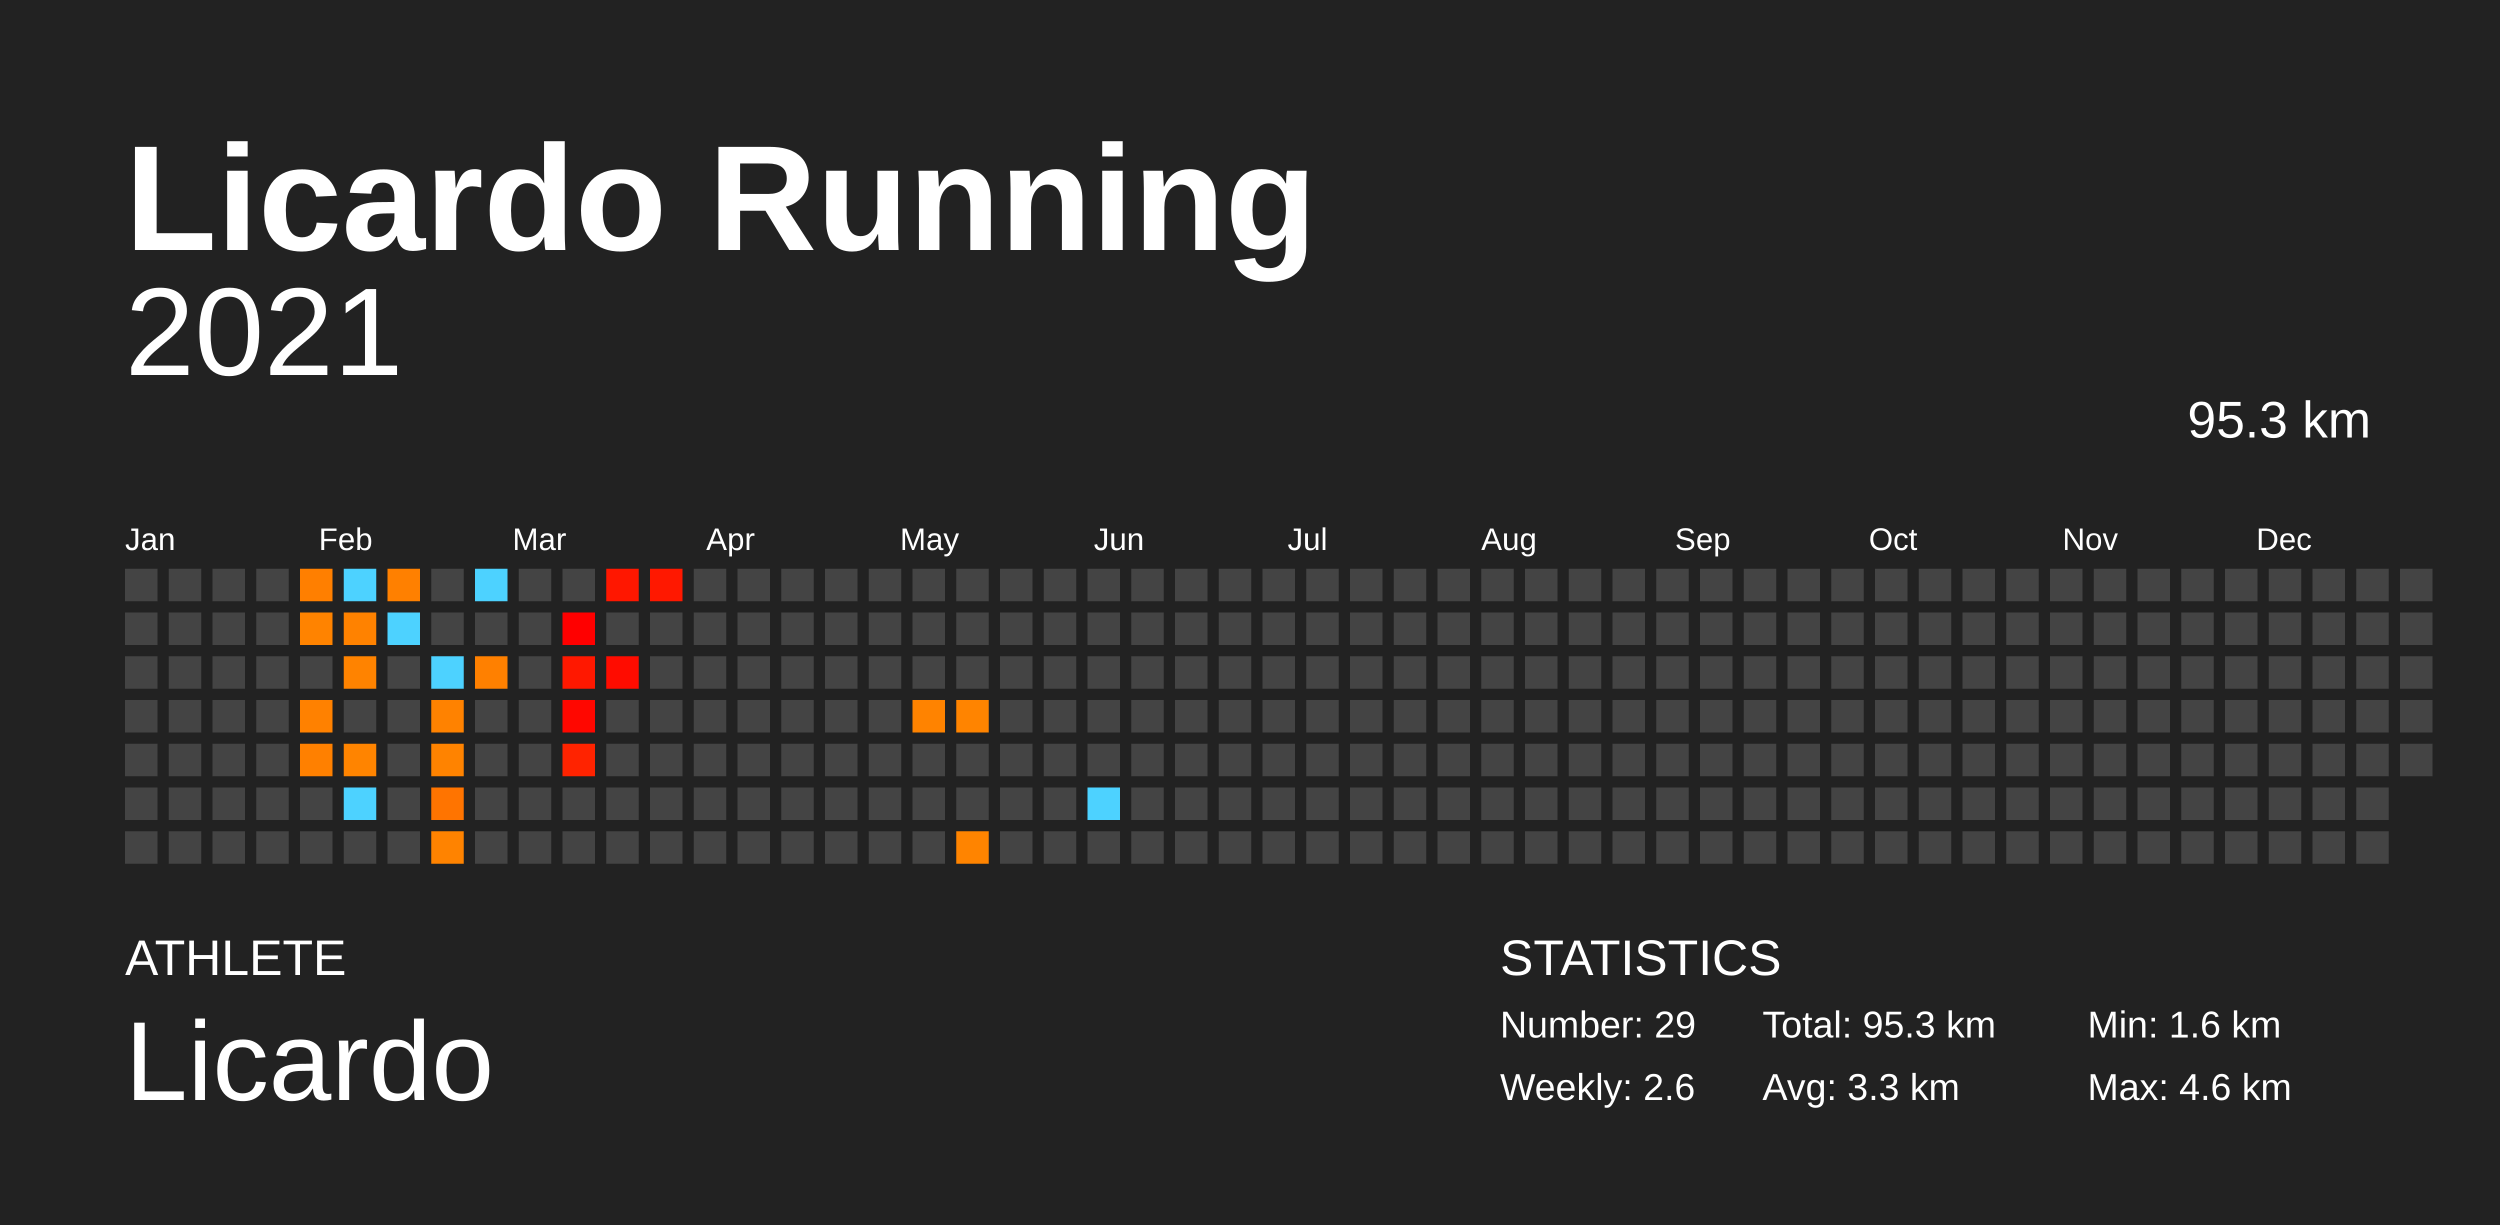
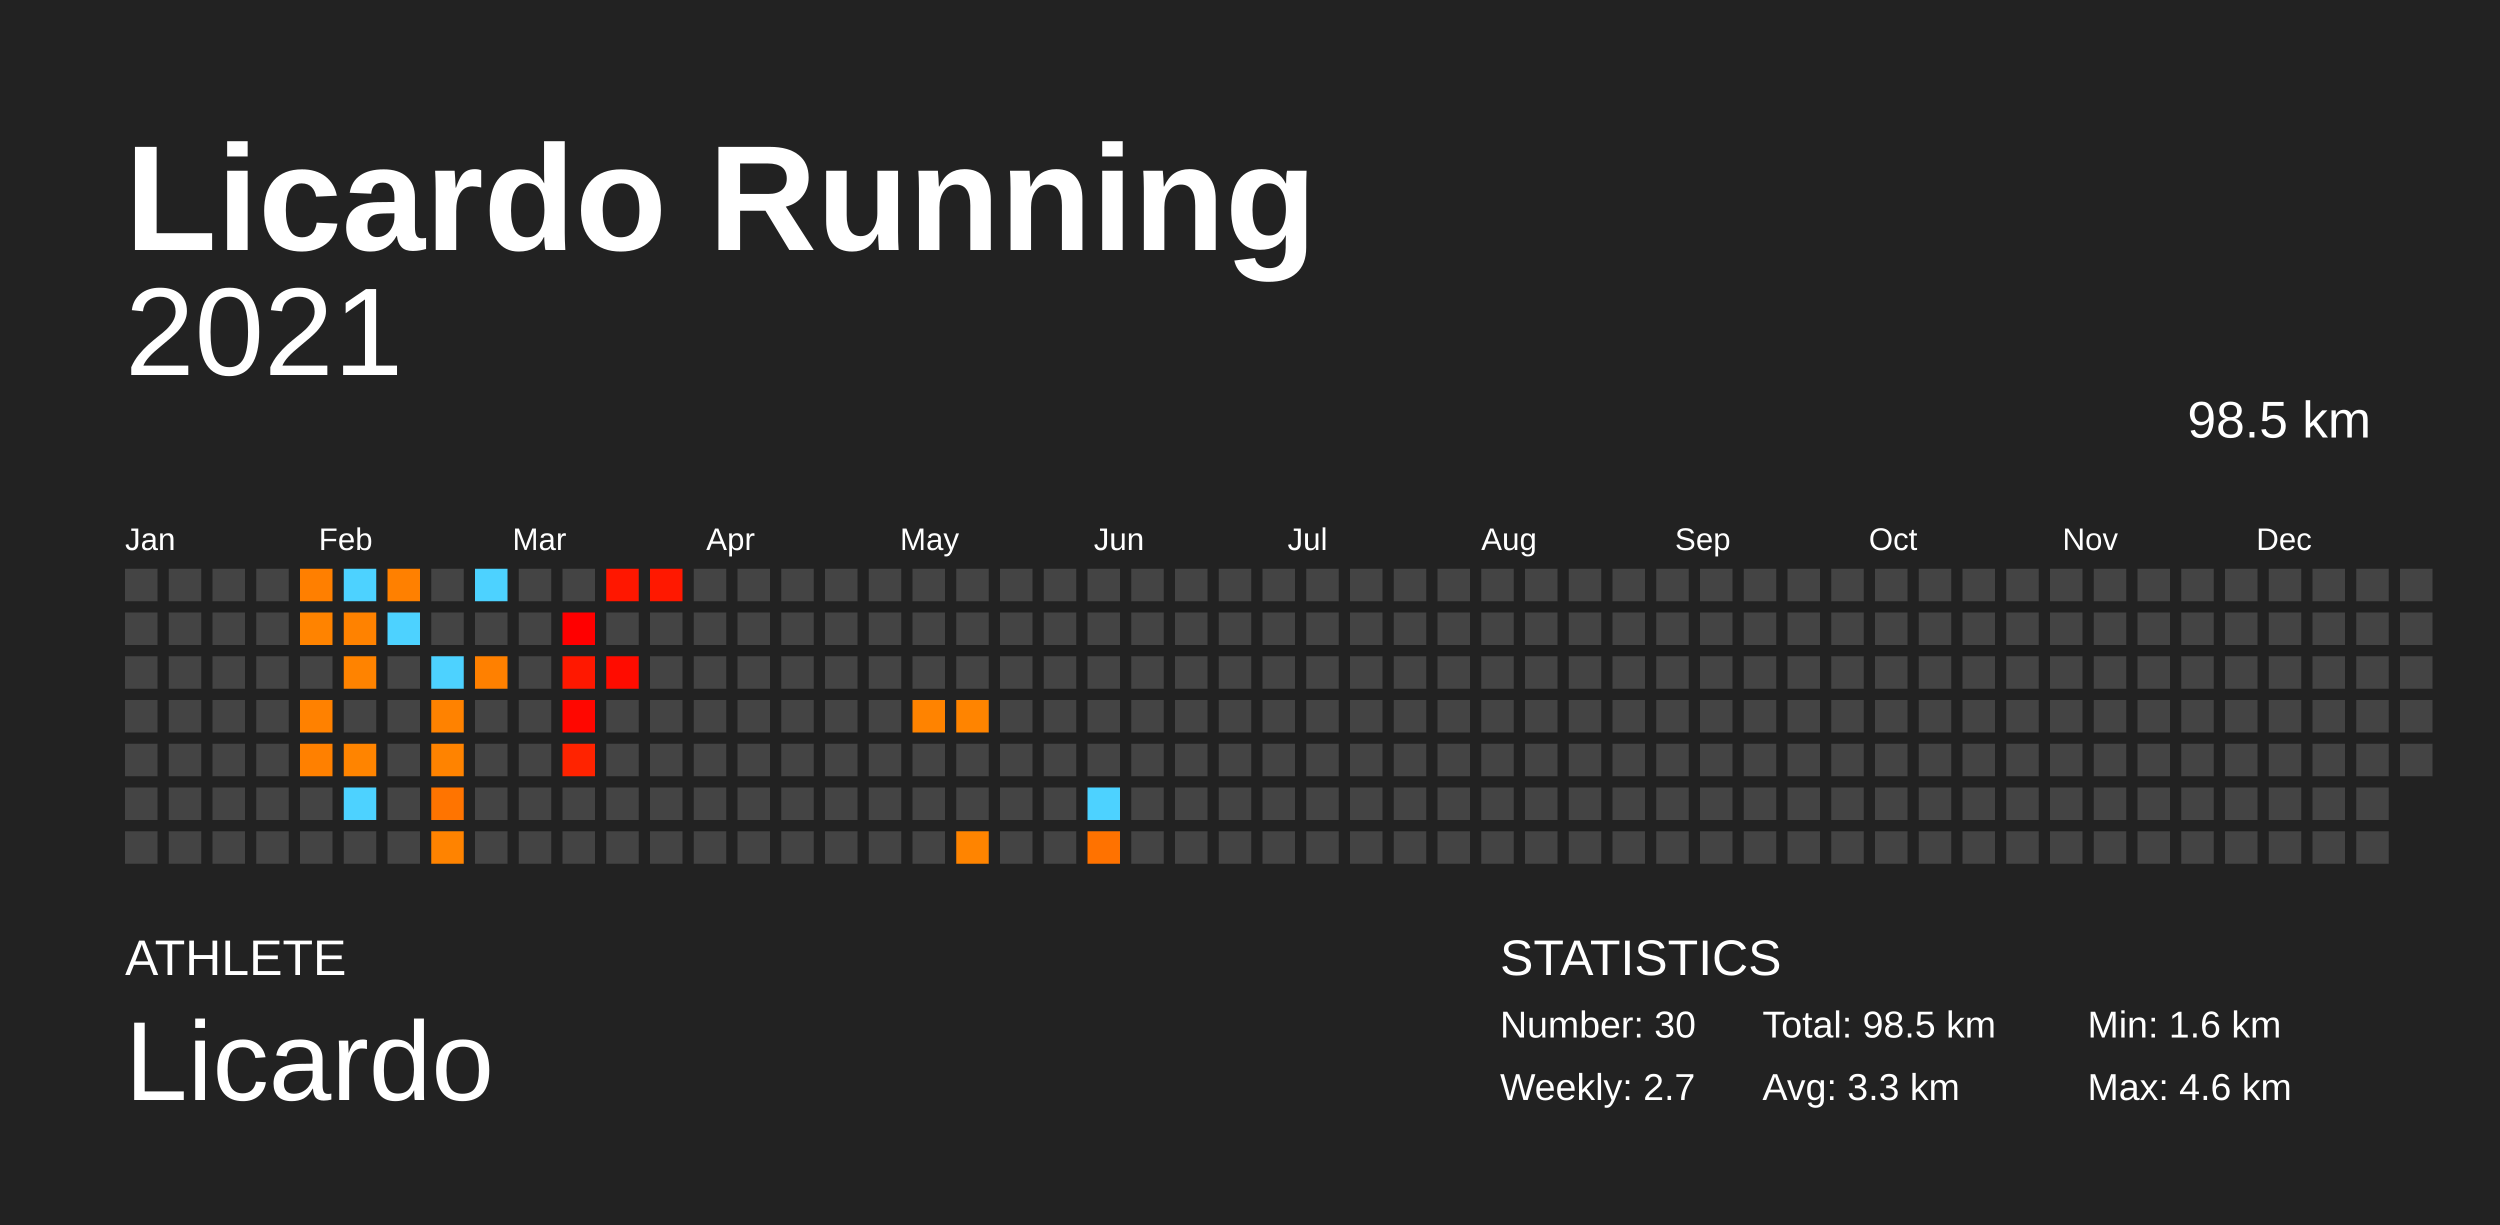
<svg xmlns="http://www.w3.org/2000/svg" baseProfile="full" height="98mm" version="1.1" viewBox="0,0,200,98" width="200mm">
  <defs />
  <rect fill="#222222" height="98" width="200" x="0" y="0" />
  <text fill="#FFFFFF" style="font-size:12px; font-family:Arial; font-weight:bold;" x="10" y="20">Licardo Running</text>
  <text fill="#FFFFFF" style="font-size:4px; font-family:Arial" x="10" y="78">ATHLETE</text>
  <text fill="#FFFFFF" style="font-size:9px; font-family:Arial" x="10" y="88">Licardo</text>
  <text fill="#FFFFFF" style="font-size:4px; font-family:Arial" x="120" y="78">STATISTICS</text>
-   <text fill="#FFFFFF" style="font-size:3px; font-family:Arial" x="120" y="83">Number: 29</text>
-   <text fill="#FFFFFF" style="font-size:3px; font-family:Arial" x="120" y="88">Weekly: 2.6</text>
-   <text fill="#FFFFFF" style="font-size:3px; font-family:Arial" x="141" y="83">Total: 95.3 km</text>
+   <text fill="#FFFFFF" style="font-size:3px; font-family:Arial" x="120" y="83">Number: 30</text>
+   <text fill="#FFFFFF" style="font-size:3px; font-family:Arial" x="120" y="88">Weekly: 2.7</text>
+   <text fill="#FFFFFF" style="font-size:3px; font-family:Arial" x="141" y="83">Total: 98.5 km</text>
  <text fill="#FFFFFF" style="font-size:3px; font-family:Arial" x="141" y="88">Avg: 3.3 km</text>
  <text fill="#FFFFFF" style="font-size:3px; font-family:Arial" x="167" y="83">Min: 1.6 km</text>
  <text fill="#FFFFFF" style="font-size:3px; font-family:Arial" x="167" y="88">Max: 4.6 km</text>
  <text alignment-baseline="hanging" fill="#FFFFFF" style="font-size:10.0px; font-family:Arial;" x="10" y="30">2021</text>
-   <text alignment-baseline="hanging" fill="#FFFFFF" style="font-size:4.125px; font-family:Arial;" x="175" y="35">95.3 km</text>
+   <text alignment-baseline="hanging" fill="#FFFFFF" style="font-size:4.125px; font-family:Arial;" x="175" y="35">98.5 km</text>
  <text fill="#FFFFFF" style="font-size:2.5px; font-family:Arial" x="10.0" y="44">Jan</text>
  <text fill="#FFFFFF" style="font-size:2.5px; font-family:Arial" x="25.5" y="44">Feb</text>
  <text fill="#FFFFFF" style="font-size:2.5px; font-family:Arial" x="41.0" y="44">Mar</text>
  <text fill="#FFFFFF" style="font-size:2.5px; font-family:Arial" x="56.5" y="44">Apr</text>
  <text fill="#FFFFFF" style="font-size:2.5px; font-family:Arial" x="72.0" y="44">May</text>
  <text fill="#FFFFFF" style="font-size:2.5px; font-family:Arial" x="87.5" y="44">Jun</text>
  <text fill="#FFFFFF" style="font-size:2.5px; font-family:Arial" x="103.0" y="44">Jul</text>
  <text fill="#FFFFFF" style="font-size:2.5px; font-family:Arial" x="118.5" y="44">Aug</text>
  <text fill="#FFFFFF" style="font-size:2.5px; font-family:Arial" x="134.0" y="44">Sep</text>
  <text fill="#FFFFFF" style="font-size:2.5px; font-family:Arial" x="149.5" y="44">Oct</text>
  <text fill="#FFFFFF" style="font-size:2.5px; font-family:Arial" x="165.0" y="44">Nov</text>
  <text fill="#FFFFFF" style="font-size:2.5px; font-family:Arial" x="180.5" y="44">Dec</text>
  <rect fill="#444444" height="2.6" width="2.6" x="10.0" y="45.5" />
  <rect fill="#444444" height="2.6" width="2.6" x="10.0" y="49.0" />
  <rect fill="#444444" height="2.6" width="2.6" x="10.0" y="52.5" />
  <rect fill="#444444" height="2.6" width="2.6" x="10.0" y="56.0" />
  <rect fill="#444444" height="2.6" width="2.6" x="10.0" y="59.5" />
  <rect fill="#444444" height="2.6" width="2.6" x="10.0" y="63.0" />
  <rect fill="#444444" height="2.6" width="2.6" x="10.0" y="66.5" />
  <rect fill="#444444" height="2.6" width="2.6" x="13.5" y="45.5" />
  <rect fill="#444444" height="2.6" width="2.6" x="13.5" y="49.0" />
  <rect fill="#444444" height="2.6" width="2.6" x="13.5" y="52.5" />
  <rect fill="#444444" height="2.6" width="2.6" x="13.5" y="56.0" />
  <rect fill="#444444" height="2.6" width="2.6" x="13.5" y="59.5" />
  <rect fill="#444444" height="2.6" width="2.6" x="13.5" y="63.0" />
  <rect fill="#444444" height="2.6" width="2.6" x="13.5" y="66.5" />
  <rect fill="#444444" height="2.6" width="2.6" x="17.0" y="45.5" />
  <rect fill="#444444" height="2.6" width="2.6" x="17.0" y="49.0" />
  <rect fill="#444444" height="2.6" width="2.6" x="17.0" y="52.5" />
  <rect fill="#444444" height="2.6" width="2.6" x="17.0" y="56.0" />
  <rect fill="#444444" height="2.6" width="2.6" x="17.0" y="59.5" />
  <rect fill="#444444" height="2.6" width="2.6" x="17.0" y="63.0" />
  <rect fill="#444444" height="2.6" width="2.6" x="17.0" y="66.5" />
  <rect fill="#444444" height="2.6" width="2.6" x="20.5" y="45.5" />
  <rect fill="#444444" height="2.6" width="2.6" x="20.5" y="49.0" />
  <rect fill="#444444" height="2.6" width="2.6" x="20.5" y="52.5" />
  <rect fill="#444444" height="2.6" width="2.6" x="20.5" y="56.0" />
  <rect fill="#444444" height="2.6" width="2.6" x="20.5" y="59.5" />
  <rect fill="#444444" height="2.6" width="2.6" x="20.5" y="63.0" />
  <rect fill="#444444" height="2.6" width="2.6" x="20.5" y="66.5" />
  <rect fill="#ff7f00" height="2.6" width="2.6" x="24.0" y="45.5" />
  <rect fill="#ff8300" height="2.6" width="2.6" x="24.0" y="49.0" />
  <rect fill="#444444" height="2.6" width="2.6" x="24.0" y="52.5" />
  <rect fill="#ff8100" height="2.6" width="2.6" x="24.0" y="56.0" />
  <rect fill="#ff8000" height="2.6" width="2.6" x="24.0" y="59.5" />
  <rect fill="#444444" height="2.6" width="2.6" x="24.0" y="63.0" />
  <rect fill="#444444" height="2.6" width="2.6" x="24.0" y="66.5" />
  <rect fill="#4dd2ff" height="2.6" width="2.6" x="27.5" y="45.5" />
  <rect fill="#ff8200" height="2.6" width="2.6" x="27.5" y="49.0" />
  <rect fill="#ff8300" height="2.6" width="2.6" x="27.5" y="52.5" />
  <rect fill="#444444" height="2.6" width="2.6" x="27.5" y="56.0" />
  <rect fill="#ff8400" height="2.6" width="2.6" x="27.5" y="59.5" />
  <rect fill="#4dd2ff" height="2.6" width="2.6" x="27.5" y="63.0" />
  <rect fill="#444444" height="2.6" width="2.6" x="27.5" y="66.5" />
  <rect fill="#ff8000" height="2.6" width="2.6" x="31.0" y="45.5" />
  <rect fill="#4dd2ff" height="2.6" width="2.6" x="31.0" y="49.0" />
  <rect fill="#444444" height="2.6" width="2.6" x="31.0" y="52.5" />
  <rect fill="#444444" height="2.6" width="2.6" x="31.0" y="56.0" />
  <rect fill="#444444" height="2.6" width="2.6" x="31.0" y="59.5" />
  <rect fill="#444444" height="2.6" width="2.6" x="31.0" y="63.0" />
  <rect fill="#444444" height="2.6" width="2.6" x="31.0" y="66.5" />
  <rect fill="#444444" height="2.6" width="2.6" x="34.5" y="45.5" />
  <rect fill="#444444" height="2.6" width="2.6" x="34.5" y="49.0" />
  <rect fill="#4dd2ff" height="2.6" width="2.6" x="34.5" y="52.5" />
  <rect fill="#ff8200" height="2.6" width="2.6" x="34.5" y="56.0" />
  <rect fill="#ff8300" height="2.6" width="2.6" x="34.5" y="59.5" />
  <rect fill="#ff7400" height="2.6" width="2.6" x="34.5" y="63.0" />
  <rect fill="#ff8300" height="2.6" width="2.6" x="34.5" y="66.5" />
  <rect fill="#4dd2ff" height="2.6" width="2.6" x="38.0" y="45.5" />
  <rect fill="#444444" height="2.6" width="2.6" x="38.0" y="49.0" />
  <rect fill="#ff8000" height="2.6" width="2.6" x="38.0" y="52.5" />
  <rect fill="#444444" height="2.6" width="2.6" x="38.0" y="56.0" />
  <rect fill="#444444" height="2.6" width="2.6" x="38.0" y="59.5" />
  <rect fill="#444444" height="2.6" width="2.6" x="38.0" y="63.0" />
  <rect fill="#444444" height="2.6" width="2.6" x="38.0" y="66.5" />
  <rect fill="#444444" height="2.6" width="2.6" x="41.5" y="45.5" />
  <rect fill="#444444" height="2.6" width="2.6" x="41.5" y="49.0" />
  <rect fill="#444444" height="2.6" width="2.6" x="41.5" y="52.5" />
  <rect fill="#444444" height="2.6" width="2.6" x="41.5" y="56.0" />
  <rect fill="#444444" height="2.6" width="2.6" x="41.5" y="59.5" />
  <rect fill="#444444" height="2.6" width="2.6" x="41.5" y="63.0" />
  <rect fill="#444444" height="2.6" width="2.6" x="41.5" y="66.5" />
  <rect fill="#444444" height="2.6" width="2.6" x="45.0" y="45.5" />
  <rect fill="#ff0000" height="2.6" width="2.6" x="45.0" y="49.0" />
  <rect fill="#ff1800" height="2.6" width="2.6" x="45.0" y="52.5" />
  <rect fill="#ff0700" height="2.6" width="2.6" x="45.0" y="56.0" />
  <rect fill="#ff2300" height="2.6" width="2.6" x="45.0" y="59.5" />
  <rect fill="#444444" height="2.6" width="2.6" x="45.0" y="63.0" />
  <rect fill="#444444" height="2.6" width="2.6" x="45.0" y="66.5" />
  <rect fill="#ff1700" height="2.6" width="2.6" x="48.5" y="45.5" />
  <rect fill="#444444" height="2.6" width="2.6" x="48.5" y="49.0" />
  <rect fill="#ff0c00" height="2.6" width="2.6" x="48.5" y="52.5" />
  <rect fill="#444444" height="2.6" width="2.6" x="48.5" y="56.0" />
  <rect fill="#444444" height="2.6" width="2.6" x="48.5" y="59.5" />
  <rect fill="#444444" height="2.6" width="2.6" x="48.5" y="63.0" />
  <rect fill="#444444" height="2.6" width="2.6" x="48.5" y="66.5" />
  <rect fill="#ff1800" height="2.6" width="2.6" x="52.0" y="45.5" />
  <rect fill="#444444" height="2.6" width="2.6" x="52.0" y="49.0" />
  <rect fill="#444444" height="2.6" width="2.6" x="52.0" y="52.5" />
  <rect fill="#444444" height="2.6" width="2.6" x="52.0" y="56.0" />
  <rect fill="#444444" height="2.6" width="2.6" x="52.0" y="59.5" />
  <rect fill="#444444" height="2.6" width="2.6" x="52.0" y="63.0" />
  <rect fill="#444444" height="2.6" width="2.6" x="52.0" y="66.5" />
  <rect fill="#444444" height="2.6" width="2.6" x="55.5" y="45.5" />
  <rect fill="#444444" height="2.6" width="2.6" x="55.5" y="49.0" />
  <rect fill="#444444" height="2.6" width="2.6" x="55.5" y="52.5" />
  <rect fill="#444444" height="2.6" width="2.6" x="55.5" y="56.0" />
  <rect fill="#444444" height="2.6" width="2.6" x="55.5" y="59.5" />
  <rect fill="#444444" height="2.6" width="2.6" x="55.5" y="63.0" />
  <rect fill="#444444" height="2.6" width="2.6" x="55.5" y="66.5" />
  <rect fill="#444444" height="2.6" width="2.6" x="59.0" y="45.5" />
  <rect fill="#444444" height="2.6" width="2.6" x="59.0" y="49.0" />
  <rect fill="#444444" height="2.6" width="2.6" x="59.0" y="52.5" />
  <rect fill="#444444" height="2.6" width="2.6" x="59.0" y="56.0" />
  <rect fill="#444444" height="2.6" width="2.6" x="59.0" y="59.5" />
  <rect fill="#444444" height="2.6" width="2.6" x="59.0" y="63.0" />
  <rect fill="#444444" height="2.6" width="2.6" x="59.0" y="66.5" />
  <rect fill="#444444" height="2.6" width="2.6" x="62.5" y="45.5" />
  <rect fill="#444444" height="2.6" width="2.6" x="62.5" y="49.0" />
  <rect fill="#444444" height="2.6" width="2.6" x="62.5" y="52.5" />
  <rect fill="#444444" height="2.6" width="2.6" x="62.5" y="56.0" />
  <rect fill="#444444" height="2.6" width="2.6" x="62.5" y="59.5" />
  <rect fill="#444444" height="2.6" width="2.6" x="62.5" y="63.0" />
  <rect fill="#444444" height="2.6" width="2.6" x="62.5" y="66.5" />
  <rect fill="#444444" height="2.6" width="2.6" x="66.0" y="45.5" />
  <rect fill="#444444" height="2.6" width="2.6" x="66.0" y="49.0" />
  <rect fill="#444444" height="2.6" width="2.6" x="66.0" y="52.5" />
  <rect fill="#444444" height="2.6" width="2.6" x="66.0" y="56.0" />
  <rect fill="#444444" height="2.6" width="2.6" x="66.0" y="59.5" />
  <rect fill="#444444" height="2.6" width="2.6" x="66.0" y="63.0" />
  <rect fill="#444444" height="2.6" width="2.6" x="66.0" y="66.5" />
  <rect fill="#444444" height="2.6" width="2.6" x="69.5" y="45.5" />
  <rect fill="#444444" height="2.6" width="2.6" x="69.5" y="49.0" />
  <rect fill="#444444" height="2.6" width="2.6" x="69.5" y="52.5" />
  <rect fill="#444444" height="2.6" width="2.6" x="69.5" y="56.0" />
  <rect fill="#444444" height="2.6" width="2.6" x="69.5" y="59.5" />
  <rect fill="#444444" height="2.6" width="2.6" x="69.5" y="63.0" />
  <rect fill="#444444" height="2.6" width="2.6" x="69.5" y="66.5" />
  <rect fill="#444444" height="2.6" width="2.6" x="73.0" y="45.5" />
  <rect fill="#444444" height="2.6" width="2.6" x="73.0" y="49.0" />
  <rect fill="#444444" height="2.6" width="2.6" x="73.0" y="52.5" />
  <rect fill="#ff8300" height="2.6" width="2.6" x="73.0" y="56.0" />
  <rect fill="#444444" height="2.6" width="2.6" x="73.0" y="59.5" />
  <rect fill="#444444" height="2.6" width="2.6" x="73.0" y="63.0" />
  <rect fill="#444444" height="2.6" width="2.6" x="73.0" y="66.5" />
  <rect fill="#444444" height="2.6" width="2.6" x="76.5" y="45.5" />
  <rect fill="#444444" height="2.6" width="2.6" x="76.5" y="49.0" />
  <rect fill="#444444" height="2.6" width="2.6" x="76.5" y="52.5" />
  <rect fill="#ff8400" height="2.6" width="2.6" x="76.5" y="56.0" />
  <rect fill="#444444" height="2.6" width="2.6" x="76.5" y="59.5" />
  <rect fill="#444444" height="2.6" width="2.6" x="76.5" y="63.0" />
  <rect fill="#ff8400" height="2.6" width="2.6" x="76.5" y="66.5" />
  <rect fill="#444444" height="2.6" width="2.6" x="80.0" y="45.5" />
  <rect fill="#444444" height="2.6" width="2.6" x="80.0" y="49.0" />
  <rect fill="#444444" height="2.6" width="2.6" x="80.0" y="52.5" />
  <rect fill="#444444" height="2.6" width="2.6" x="80.0" y="56.0" />
  <rect fill="#444444" height="2.6" width="2.6" x="80.0" y="59.5" />
  <rect fill="#444444" height="2.6" width="2.6" x="80.0" y="63.0" />
  <rect fill="#444444" height="2.6" width="2.6" x="80.0" y="66.5" />
  <rect fill="#444444" height="2.6" width="2.6" x="83.5" y="45.5" />
  <rect fill="#444444" height="2.6" width="2.6" x="83.5" y="49.0" />
  <rect fill="#444444" height="2.6" width="2.6" x="83.5" y="52.5" />
  <rect fill="#444444" height="2.6" width="2.6" x="83.5" y="56.0" />
  <rect fill="#444444" height="2.6" width="2.6" x="83.5" y="59.5" />
  <rect fill="#444444" height="2.6" width="2.6" x="83.5" y="63.0" />
  <rect fill="#444444" height="2.6" width="2.6" x="83.5" y="66.5" />
  <rect fill="#444444" height="2.6" width="2.6" x="87.0" y="45.5" />
  <rect fill="#444444" height="2.6" width="2.6" x="87.0" y="49.0" />
  <rect fill="#444444" height="2.6" width="2.6" x="87.0" y="52.5" />
  <rect fill="#444444" height="2.6" width="2.6" x="87.0" y="56.0" />
  <rect fill="#444444" height="2.6" width="2.6" x="87.0" y="59.5" />
  <rect fill="#4dd2ff" height="2.6" width="2.6" x="87.0" y="63.0" />
-   <rect fill="#444444" height="2.6" width="2.6" x="87.0" y="66.5" />
+   <rect fill="#ff7200" height="2.6" width="2.6" x="87.0" y="66.5" />
  <rect fill="#444444" height="2.6" width="2.6" x="90.5" y="45.5" />
  <rect fill="#444444" height="2.6" width="2.6" x="90.5" y="49.0" />
  <rect fill="#444444" height="2.6" width="2.6" x="90.5" y="52.5" />
  <rect fill="#444444" height="2.6" width="2.6" x="90.5" y="56.0" />
  <rect fill="#444444" height="2.6" width="2.6" x="90.5" y="59.5" />
  <rect fill="#444444" height="2.6" width="2.6" x="90.5" y="63.0" />
  <rect fill="#444444" height="2.6" width="2.6" x="90.5" y="66.5" />
  <rect fill="#444444" height="2.6" width="2.6" x="94.0" y="45.5" />
  <rect fill="#444444" height="2.6" width="2.6" x="94.0" y="49.0" />
  <rect fill="#444444" height="2.6" width="2.6" x="94.0" y="52.5" />
  <rect fill="#444444" height="2.6" width="2.6" x="94.0" y="56.0" />
  <rect fill="#444444" height="2.6" width="2.6" x="94.0" y="59.5" />
  <rect fill="#444444" height="2.6" width="2.6" x="94.0" y="63.0" />
  <rect fill="#444444" height="2.6" width="2.6" x="94.0" y="66.5" />
  <rect fill="#444444" height="2.6" width="2.6" x="97.5" y="45.5" />
  <rect fill="#444444" height="2.6" width="2.6" x="97.5" y="49.0" />
  <rect fill="#444444" height="2.6" width="2.6" x="97.5" y="52.5" />
  <rect fill="#444444" height="2.6" width="2.6" x="97.5" y="56.0" />
  <rect fill="#444444" height="2.6" width="2.6" x="97.5" y="59.5" />
  <rect fill="#444444" height="2.6" width="2.6" x="97.5" y="63.0" />
  <rect fill="#444444" height="2.6" width="2.6" x="97.5" y="66.5" />
  <rect fill="#444444" height="2.6" width="2.6" x="101.0" y="45.5" />
  <rect fill="#444444" height="2.6" width="2.6" x="101.0" y="49.0" />
  <rect fill="#444444" height="2.6" width="2.6" x="101.0" y="52.5" />
  <rect fill="#444444" height="2.6" width="2.6" x="101.0" y="56.0" />
  <rect fill="#444444" height="2.6" width="2.6" x="101.0" y="59.5" />
  <rect fill="#444444" height="2.6" width="2.6" x="101.0" y="63.0" />
  <rect fill="#444444" height="2.6" width="2.6" x="101.0" y="66.5" />
  <rect fill="#444444" height="2.6" width="2.6" x="104.5" y="45.5" />
  <rect fill="#444444" height="2.6" width="2.6" x="104.5" y="49.0" />
  <rect fill="#444444" height="2.6" width="2.6" x="104.5" y="52.5" />
  <rect fill="#444444" height="2.6" width="2.6" x="104.5" y="56.0" />
  <rect fill="#444444" height="2.6" width="2.6" x="104.5" y="59.5" />
  <rect fill="#444444" height="2.6" width="2.6" x="104.5" y="63.0" />
  <rect fill="#444444" height="2.6" width="2.6" x="104.5" y="66.5" />
  <rect fill="#444444" height="2.6" width="2.6" x="108.0" y="45.5" />
  <rect fill="#444444" height="2.6" width="2.6" x="108.0" y="49.0" />
  <rect fill="#444444" height="2.6" width="2.6" x="108.0" y="52.5" />
  <rect fill="#444444" height="2.6" width="2.6" x="108.0" y="56.0" />
  <rect fill="#444444" height="2.6" width="2.6" x="108.0" y="59.5" />
  <rect fill="#444444" height="2.6" width="2.6" x="108.0" y="63.0" />
  <rect fill="#444444" height="2.6" width="2.6" x="108.0" y="66.5" />
  <rect fill="#444444" height="2.6" width="2.6" x="111.5" y="45.5" />
  <rect fill="#444444" height="2.6" width="2.6" x="111.5" y="49.0" />
  <rect fill="#444444" height="2.6" width="2.6" x="111.5" y="52.5" />
  <rect fill="#444444" height="2.6" width="2.6" x="111.5" y="56.0" />
  <rect fill="#444444" height="2.6" width="2.6" x="111.5" y="59.5" />
  <rect fill="#444444" height="2.6" width="2.6" x="111.5" y="63.0" />
  <rect fill="#444444" height="2.6" width="2.6" x="111.5" y="66.5" />
  <rect fill="#444444" height="2.6" width="2.6" x="115.0" y="45.5" />
  <rect fill="#444444" height="2.6" width="2.6" x="115.0" y="49.0" />
  <rect fill="#444444" height="2.6" width="2.6" x="115.0" y="52.5" />
  <rect fill="#444444" height="2.6" width="2.6" x="115.0" y="56.0" />
  <rect fill="#444444" height="2.6" width="2.6" x="115.0" y="59.5" />
  <rect fill="#444444" height="2.6" width="2.6" x="115.0" y="63.0" />
  <rect fill="#444444" height="2.6" width="2.6" x="115.0" y="66.5" />
  <rect fill="#444444" height="2.6" width="2.6" x="118.5" y="45.5" />
  <rect fill="#444444" height="2.6" width="2.6" x="118.5" y="49.0" />
  <rect fill="#444444" height="2.6" width="2.6" x="118.5" y="52.5" />
  <rect fill="#444444" height="2.6" width="2.6" x="118.5" y="56.0" />
  <rect fill="#444444" height="2.6" width="2.6" x="118.5" y="59.5" />
  <rect fill="#444444" height="2.6" width="2.6" x="118.5" y="63.0" />
  <rect fill="#444444" height="2.6" width="2.6" x="118.5" y="66.5" />
  <rect fill="#444444" height="2.6" width="2.6" x="122.0" y="45.5" />
  <rect fill="#444444" height="2.6" width="2.6" x="122.0" y="49.0" />
  <rect fill="#444444" height="2.6" width="2.6" x="122.0" y="52.5" />
  <rect fill="#444444" height="2.6" width="2.6" x="122.0" y="56.0" />
  <rect fill="#444444" height="2.6" width="2.6" x="122.0" y="59.5" />
  <rect fill="#444444" height="2.6" width="2.6" x="122.0" y="63.0" />
  <rect fill="#444444" height="2.6" width="2.6" x="122.0" y="66.5" />
  <rect fill="#444444" height="2.6" width="2.6" x="125.5" y="45.5" />
  <rect fill="#444444" height="2.6" width="2.6" x="125.5" y="49.0" />
  <rect fill="#444444" height="2.6" width="2.6" x="125.5" y="52.5" />
  <rect fill="#444444" height="2.6" width="2.6" x="125.5" y="56.0" />
  <rect fill="#444444" height="2.6" width="2.6" x="125.5" y="59.5" />
  <rect fill="#444444" height="2.6" width="2.6" x="125.5" y="63.0" />
  <rect fill="#444444" height="2.6" width="2.6" x="125.5" y="66.5" />
  <rect fill="#444444" height="2.6" width="2.6" x="129.0" y="45.5" />
  <rect fill="#444444" height="2.6" width="2.6" x="129.0" y="49.0" />
  <rect fill="#444444" height="2.6" width="2.6" x="129.0" y="52.5" />
  <rect fill="#444444" height="2.6" width="2.6" x="129.0" y="56.0" />
  <rect fill="#444444" height="2.6" width="2.6" x="129.0" y="59.5" />
  <rect fill="#444444" height="2.6" width="2.6" x="129.0" y="63.0" />
  <rect fill="#444444" height="2.6" width="2.6" x="129.0" y="66.5" />
  <rect fill="#444444" height="2.6" width="2.6" x="132.5" y="45.5" />
  <rect fill="#444444" height="2.6" width="2.6" x="132.5" y="49.0" />
  <rect fill="#444444" height="2.6" width="2.6" x="132.5" y="52.5" />
  <rect fill="#444444" height="2.6" width="2.6" x="132.5" y="56.0" />
  <rect fill="#444444" height="2.6" width="2.6" x="132.5" y="59.5" />
  <rect fill="#444444" height="2.6" width="2.6" x="132.5" y="63.0" />
  <rect fill="#444444" height="2.6" width="2.6" x="132.5" y="66.5" />
  <rect fill="#444444" height="2.6" width="2.6" x="136.0" y="45.5" />
  <rect fill="#444444" height="2.6" width="2.6" x="136.0" y="49.0" />
  <rect fill="#444444" height="2.6" width="2.6" x="136.0" y="52.5" />
  <rect fill="#444444" height="2.6" width="2.6" x="136.0" y="56.0" />
  <rect fill="#444444" height="2.6" width="2.6" x="136.0" y="59.5" />
  <rect fill="#444444" height="2.6" width="2.6" x="136.0" y="63.0" />
  <rect fill="#444444" height="2.6" width="2.6" x="136.0" y="66.5" />
  <rect fill="#444444" height="2.6" width="2.6" x="139.5" y="45.5" />
  <rect fill="#444444" height="2.6" width="2.6" x="139.5" y="49.0" />
  <rect fill="#444444" height="2.6" width="2.6" x="139.5" y="52.5" />
  <rect fill="#444444" height="2.6" width="2.6" x="139.5" y="56.0" />
  <rect fill="#444444" height="2.6" width="2.6" x="139.5" y="59.5" />
  <rect fill="#444444" height="2.6" width="2.6" x="139.5" y="63.0" />
  <rect fill="#444444" height="2.6" width="2.6" x="139.5" y="66.5" />
  <rect fill="#444444" height="2.6" width="2.6" x="143.0" y="45.5" />
  <rect fill="#444444" height="2.6" width="2.6" x="143.0" y="49.0" />
  <rect fill="#444444" height="2.6" width="2.6" x="143.0" y="52.5" />
  <rect fill="#444444" height="2.6" width="2.6" x="143.0" y="56.0" />
  <rect fill="#444444" height="2.6" width="2.6" x="143.0" y="59.5" />
  <rect fill="#444444" height="2.6" width="2.6" x="143.0" y="63.0" />
  <rect fill="#444444" height="2.6" width="2.6" x="143.0" y="66.5" />
  <rect fill="#444444" height="2.6" width="2.6" x="146.5" y="45.5" />
  <rect fill="#444444" height="2.6" width="2.6" x="146.5" y="49.0" />
  <rect fill="#444444" height="2.6" width="2.6" x="146.5" y="52.5" />
  <rect fill="#444444" height="2.6" width="2.6" x="146.5" y="56.0" />
  <rect fill="#444444" height="2.6" width="2.6" x="146.5" y="59.5" />
  <rect fill="#444444" height="2.6" width="2.6" x="146.5" y="63.0" />
  <rect fill="#444444" height="2.6" width="2.6" x="146.5" y="66.5" />
  <rect fill="#444444" height="2.6" width="2.6" x="150.0" y="45.5" />
  <rect fill="#444444" height="2.6" width="2.6" x="150.0" y="49.0" />
  <rect fill="#444444" height="2.6" width="2.6" x="150.0" y="52.5" />
  <rect fill="#444444" height="2.6" width="2.6" x="150.0" y="56.0" />
  <rect fill="#444444" height="2.6" width="2.6" x="150.0" y="59.5" />
  <rect fill="#444444" height="2.6" width="2.6" x="150.0" y="63.0" />
  <rect fill="#444444" height="2.6" width="2.6" x="150.0" y="66.5" />
  <rect fill="#444444" height="2.6" width="2.6" x="153.5" y="45.5" />
  <rect fill="#444444" height="2.6" width="2.6" x="153.5" y="49.0" />
  <rect fill="#444444" height="2.6" width="2.6" x="153.5" y="52.5" />
  <rect fill="#444444" height="2.6" width="2.6" x="153.5" y="56.0" />
  <rect fill="#444444" height="2.6" width="2.6" x="153.5" y="59.5" />
  <rect fill="#444444" height="2.6" width="2.6" x="153.5" y="63.0" />
  <rect fill="#444444" height="2.6" width="2.6" x="153.5" y="66.5" />
  <rect fill="#444444" height="2.6" width="2.6" x="157.0" y="45.5" />
  <rect fill="#444444" height="2.6" width="2.6" x="157.0" y="49.0" />
  <rect fill="#444444" height="2.6" width="2.6" x="157.0" y="52.5" />
  <rect fill="#444444" height="2.6" width="2.6" x="157.0" y="56.0" />
  <rect fill="#444444" height="2.6" width="2.6" x="157.0" y="59.5" />
  <rect fill="#444444" height="2.6" width="2.6" x="157.0" y="63.0" />
  <rect fill="#444444" height="2.6" width="2.6" x="157.0" y="66.5" />
  <rect fill="#444444" height="2.6" width="2.6" x="160.5" y="45.5" />
  <rect fill="#444444" height="2.6" width="2.6" x="160.5" y="49.0" />
  <rect fill="#444444" height="2.6" width="2.6" x="160.5" y="52.5" />
  <rect fill="#444444" height="2.6" width="2.6" x="160.5" y="56.0" />
  <rect fill="#444444" height="2.6" width="2.6" x="160.5" y="59.5" />
  <rect fill="#444444" height="2.6" width="2.6" x="160.5" y="63.0" />
  <rect fill="#444444" height="2.6" width="2.6" x="160.5" y="66.5" />
  <rect fill="#444444" height="2.6" width="2.6" x="164.0" y="45.5" />
  <rect fill="#444444" height="2.6" width="2.6" x="164.0" y="49.0" />
  <rect fill="#444444" height="2.6" width="2.6" x="164.0" y="52.5" />
  <rect fill="#444444" height="2.6" width="2.6" x="164.0" y="56.0" />
  <rect fill="#444444" height="2.6" width="2.6" x="164.0" y="59.5" />
  <rect fill="#444444" height="2.6" width="2.6" x="164.0" y="63.0" />
  <rect fill="#444444" height="2.6" width="2.6" x="164.0" y="66.5" />
  <rect fill="#444444" height="2.6" width="2.6" x="167.5" y="45.5" />
  <rect fill="#444444" height="2.6" width="2.6" x="167.5" y="49.0" />
  <rect fill="#444444" height="2.6" width="2.6" x="167.5" y="52.5" />
  <rect fill="#444444" height="2.6" width="2.6" x="167.5" y="56.0" />
  <rect fill="#444444" height="2.6" width="2.6" x="167.5" y="59.5" />
  <rect fill="#444444" height="2.6" width="2.6" x="167.5" y="63.0" />
  <rect fill="#444444" height="2.6" width="2.6" x="167.5" y="66.5" />
  <rect fill="#444444" height="2.6" width="2.6" x="171.0" y="45.5" />
  <rect fill="#444444" height="2.6" width="2.6" x="171.0" y="49.0" />
  <rect fill="#444444" height="2.6" width="2.6" x="171.0" y="52.5" />
  <rect fill="#444444" height="2.6" width="2.6" x="171.0" y="56.0" />
  <rect fill="#444444" height="2.6" width="2.6" x="171.0" y="59.5" />
  <rect fill="#444444" height="2.6" width="2.6" x="171.0" y="63.0" />
  <rect fill="#444444" height="2.6" width="2.6" x="171.0" y="66.5" />
  <rect fill="#444444" height="2.6" width="2.6" x="174.5" y="45.5" />
  <rect fill="#444444" height="2.6" width="2.6" x="174.5" y="49.0" />
  <rect fill="#444444" height="2.6" width="2.6" x="174.5" y="52.5" />
  <rect fill="#444444" height="2.6" width="2.6" x="174.5" y="56.0" />
  <rect fill="#444444" height="2.6" width="2.6" x="174.5" y="59.5" />
  <rect fill="#444444" height="2.6" width="2.6" x="174.5" y="63.0" />
  <rect fill="#444444" height="2.6" width="2.6" x="174.5" y="66.5" />
  <rect fill="#444444" height="2.6" width="2.6" x="178.0" y="45.5" />
  <rect fill="#444444" height="2.6" width="2.6" x="178.0" y="49.0" />
  <rect fill="#444444" height="2.6" width="2.6" x="178.0" y="52.5" />
  <rect fill="#444444" height="2.6" width="2.6" x="178.0" y="56.0" />
  <rect fill="#444444" height="2.6" width="2.6" x="178.0" y="59.5" />
  <rect fill="#444444" height="2.6" width="2.6" x="178.0" y="63.0" />
  <rect fill="#444444" height="2.6" width="2.6" x="178.0" y="66.5" />
  <rect fill="#444444" height="2.6" width="2.6" x="181.5" y="45.5" />
  <rect fill="#444444" height="2.6" width="2.6" x="181.5" y="49.0" />
  <rect fill="#444444" height="2.6" width="2.6" x="181.5" y="52.5" />
  <rect fill="#444444" height="2.6" width="2.6" x="181.5" y="56.0" />
  <rect fill="#444444" height="2.6" width="2.6" x="181.5" y="59.5" />
  <rect fill="#444444" height="2.6" width="2.6" x="181.5" y="63.0" />
  <rect fill="#444444" height="2.6" width="2.6" x="181.5" y="66.5" />
  <rect fill="#444444" height="2.6" width="2.6" x="185.0" y="45.5" />
  <rect fill="#444444" height="2.6" width="2.6" x="185.0" y="49.0" />
  <rect fill="#444444" height="2.6" width="2.6" x="185.0" y="52.5" />
  <rect fill="#444444" height="2.6" width="2.6" x="185.0" y="56.0" />
  <rect fill="#444444" height="2.6" width="2.6" x="185.0" y="59.5" />
  <rect fill="#444444" height="2.6" width="2.6" x="185.0" y="63.0" />
  <rect fill="#444444" height="2.6" width="2.6" x="185.0" y="66.5" />
  <rect fill="#444444" height="2.6" width="2.6" x="188.5" y="45.5" />
  <rect fill="#444444" height="2.6" width="2.6" x="188.5" y="49.0" />
  <rect fill="#444444" height="2.6" width="2.6" x="188.5" y="52.5" />
  <rect fill="#444444" height="2.6" width="2.6" x="188.5" y="56.0" />
  <rect fill="#444444" height="2.6" width="2.6" x="188.5" y="59.5" />
  <rect fill="#444444" height="2.6" width="2.6" x="188.5" y="63.0" />
  <rect fill="#444444" height="2.6" width="2.6" x="188.5" y="66.5" />
  <rect fill="#444444" height="2.6" width="2.6" x="192.0" y="45.5" />
  <rect fill="#444444" height="2.6" width="2.6" x="192.0" y="49.0" />
  <rect fill="#444444" height="2.6" width="2.6" x="192.0" y="52.5" />
  <rect fill="#444444" height="2.6" width="2.6" x="192.0" y="56.0" />
  <rect fill="#444444" height="2.6" width="2.6" x="192.0" y="59.5" />
</svg>
